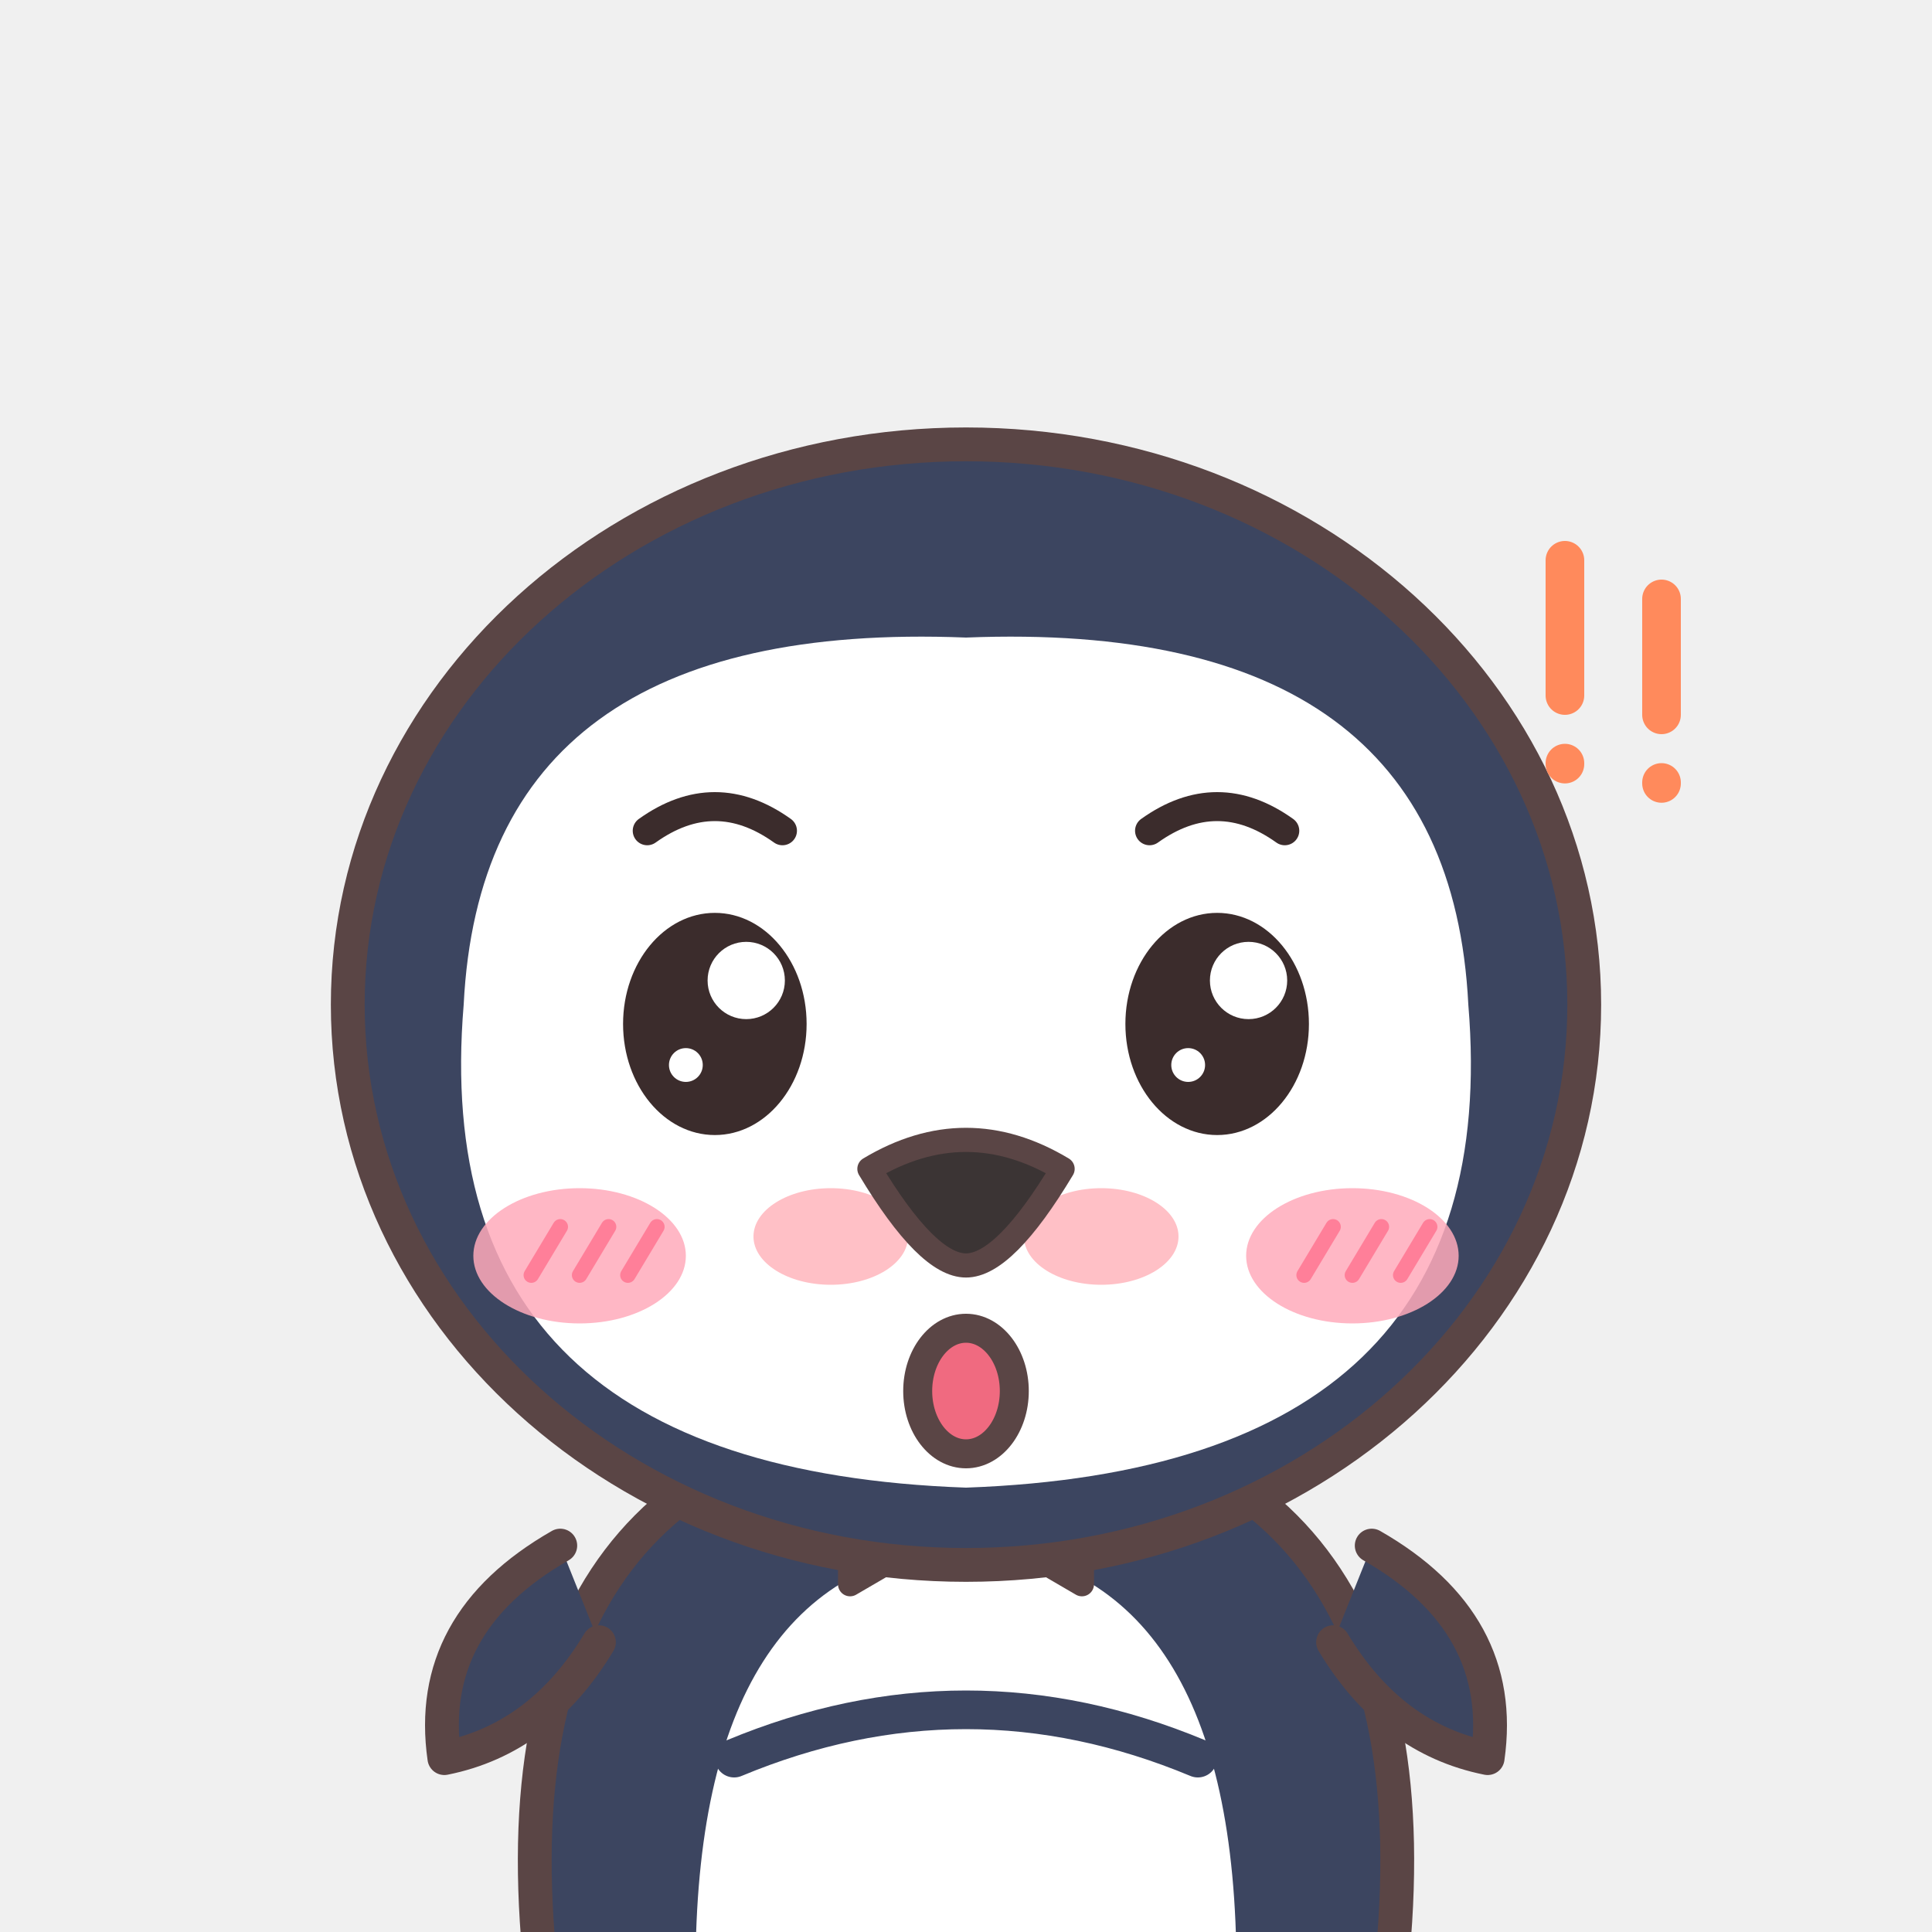
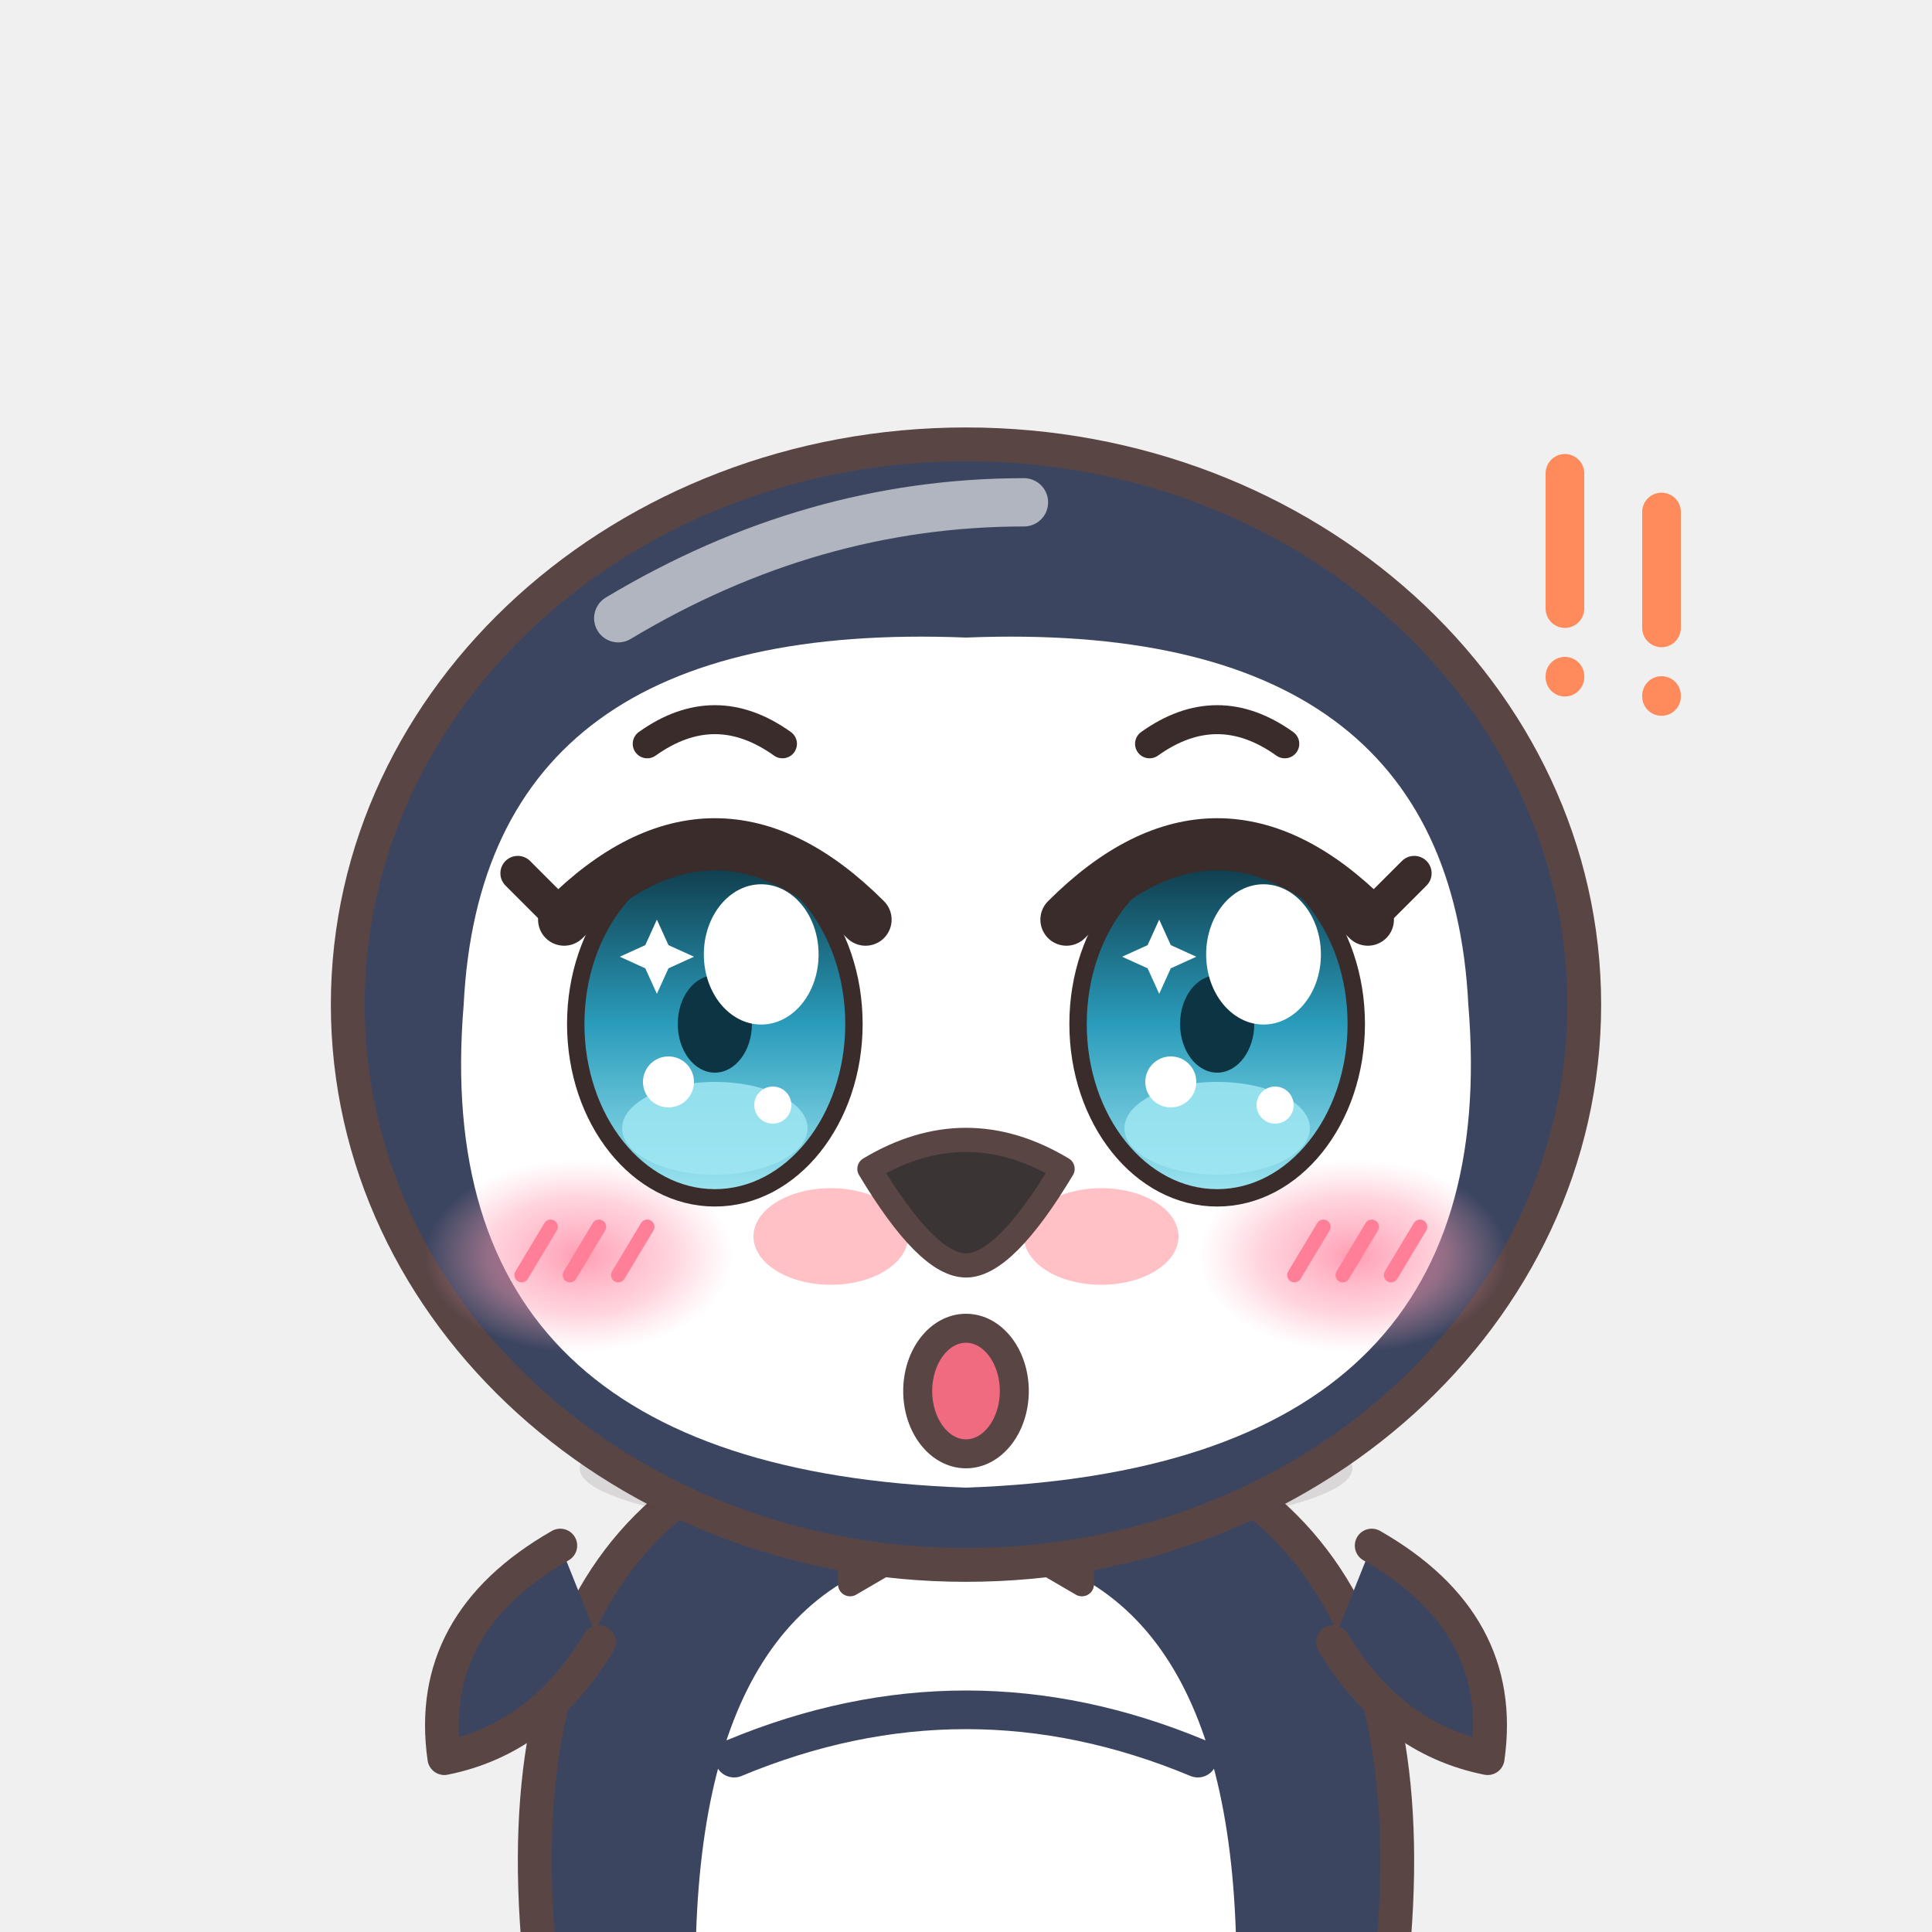
<svg xmlns="http://www.w3.org/2000/svg" viewBox="0 0 200 200" role="img" aria-label="フンボルトペンギン">
+   <defs>
+     <linearGradient id="penguin-iris" x1="0" y1="0" x2="0" y2="1">
+       <stop offset="0" stop-color="#0d3442" />
+       <stop offset="0.5" stop-color="#2a9cbb" />
+       <stop offset="1" stop-color="#9fe6f2" />
+     </linearGradient>
+     <radialGradient id="penguin-blush">
+       <stop offset="0" stop-color="#ff7d9a" stop-opacity="0.75" />
+       <stop offset="0.6" stop-color="#ff9fb4" stop-opacity="0.45" />
+       <stop offset="1" stop-color="#ffb3c4" stop-opacity="0" />
+     </radialGradient>
+   </defs>
  <path d="M56 204 Q50 148 100 146 Q150 148 144 204 Z" fill="#3c4560" stroke="#5a4545" stroke-width="3.5" stroke-linejoin="round" stroke-linecap="round" />
  <path d="M72 204 Q72 162 100 160 Q128 162 128 204 Z" fill="#fff" />
  <path d="M76 182 Q100 172 124 182" fill="none" stroke="#3c4560" stroke-width="4" stroke-linecap="round" />
  <path d="M88 150 L100 157 L88 164 Z M112 150 L100 157 L112 164 Z" fill="#5cc3dd" stroke="#5a4545" stroke-width="2.5" stroke-linejoin="round" stroke-linecap="round" />
  <circle cx="100" cy="157" r="3.5" fill="#5cc3dd" stroke="#5a4545" stroke-width="2.5" stroke-linejoin="round" stroke-linecap="round" />
  <path d="M58 160 q-14 8 -12 22 q10 -2 16 -12" fill="#3c4560" stroke="#5a4545" stroke-width="3.5" stroke-linejoin="round" stroke-linecap="round" />
  <path d="M142 160 q14 8 12 22 q-10 -2 -16 -12" fill="#3c4560" stroke="#5a4545" stroke-width="3.5" stroke-linejoin="round" stroke-linecap="round" />
+   <ellipse cx="100" cy="152" rx="40" ry="7" fill="#3b2c2c" opacity="0.13" />
  <ellipse cx="100" cy="104" rx="64" ry="58" fill="#3c4560" stroke="#5a4545" stroke-width="3.5" stroke-linejoin="round" stroke-linecap="round" />
  <path d="M48 104 Q50 64 100 66 Q150 64 152 104 Q156 152 100 154 Q44 152 48 104 Z" fill="#fff" />
  <ellipse cx="86" cy="128" rx="8" ry="5" fill="#ffc0c6" />
  <ellipse cx="114" cy="128" rx="8" ry="5" fill="#ffc0c6" />
  <path d="M90 121 Q100 115 110 121 Q104 131 100 131 Q96 131 90 121 Z" fill="#3b3434" stroke="#5a4545" stroke-width="2.5" stroke-linejoin="round" stroke-linecap="round" />
-   <ellipse cx="60" cy="130" rx="11" ry="7" fill="#ffaabb" opacity="0.85" />
-   <path d="M55 132 l3 -5 M60 132 l3 -5 M65 132 l3 -5" stroke="#ff7f99" stroke-width="1.6" stroke-linecap="round" />
-   <ellipse cx="140" cy="130" rx="11" ry="7" fill="#ffaabb" opacity="0.85" />
-   <path d="M135 132 l3 -5 M140 132 l3 -5 M145 132 l3 -5" stroke="#ff7f99" stroke-width="1.6" stroke-linecap="round" />
-   <path d="M67 86 Q74 81 81 86" fill="none" stroke="#3b2c2c" stroke-width="3" stroke-linecap="round" />
-   <path d="M119 86 Q126 81 133 86" fill="none" stroke="#3b2c2c" stroke-width="3" stroke-linecap="round" />
-   <ellipse cx="74" cy="106" rx="9.5" ry="11.5" fill="#3b2c2c" />
-   <circle cx="77.25" cy="101.5" r="4" fill="#fff" />
-   <circle cx="71" cy="110.25" r="1.75" fill="#fff" />
-   <ellipse cx="126" cy="106" rx="9.5" ry="11.5" fill="#3b2c2c" />
-   <circle cx="129.25" cy="101.5" r="4" fill="#fff" />
-   <circle cx="123" cy="110.25" r="1.75" fill="#fff" />
+   <path d="M64 64 Q84 52 106 52" fill="none" stroke="#fff" stroke-opacity="0.6" stroke-width="5" stroke-linecap="round" />
+   <ellipse cx="60" cy="130" rx="16" ry="10" fill="url(#penguin-blush)" />
+   <path d="M54 132 l3 -5 M59 132 l3 -5 M64 132 l3 -5" stroke="#ff7f99" stroke-width="1.5" stroke-linecap="round" />
+   <ellipse cx="140" cy="130" rx="16" ry="10" fill="url(#penguin-blush)" />
+   <path d="M134 132 l3 -5 M139 132 l3 -5 M144 132 l3 -5" stroke="#ff7f99" stroke-width="1.5" stroke-linecap="round" />
+   <path d="M67 77 Q74 72 81 77" fill="none" stroke="#3b2c2c" stroke-width="3" stroke-linecap="round" />
+   <path d="M119 77 Q126 72 133 77" fill="none" stroke="#3b2c2c" stroke-width="3" stroke-linecap="round" />
+   <g transform="translate(74 106) scale(1.2) translate(-74 -106)">
+     <ellipse cx="74" cy="106" rx="12" ry="15" fill="url(#penguin-iris)" stroke="#3b2c2c" stroke-width="1.5" />
+     <ellipse cx="74" cy="106" rx="3.2" ry="4.2" fill="#0d3442" />
+     <ellipse cx="74" cy="115" rx="8" ry="4" fill="#9fe6f2" opacity="0.85" />
+     <ellipse cx="78" cy="100" rx="4.95" ry="6.05" fill="#fff" />
+     <circle cx="70" cy="111" r="2.2" fill="#fff" />
+     <path d="M69 97 l1 2.2 2.2 1 -2.2 1 -1 2.2 -1 -2.2 -2.2 -1 2.2 -1z" fill="#fff" />
+     <circle cx="79" cy="113" r="1.6" fill="#fff" />
+     <path d="M61 97 Q74 84 87 97" fill="none" stroke="#3b2c2c" stroke-width="4.5" stroke-linecap="round" stroke-linejoin="round" />
+     <path d="M61 97 l-4 -4" fill="none" stroke="#3b2c2c" stroke-width="3" stroke-linecap="round" stroke-linejoin="round" />
+   </g>
+   <g transform="translate(126 106) scale(1.2) translate(-126 -106)">
+     <ellipse cx="126" cy="106" rx="12" ry="15" fill="url(#penguin-iris)" stroke="#3b2c2c" stroke-width="1.5" />
+     <ellipse cx="126" cy="106" rx="3.2" ry="4.2" fill="#0d3442" />
+     <ellipse cx="126" cy="115" rx="8" ry="4" fill="#9fe6f2" opacity="0.85" />
+     <ellipse cx="130" cy="100" rx="4.95" ry="6.05" fill="#fff" />
+     <circle cx="122" cy="111" r="2.2" fill="#fff" />
+     <path d="M121 97 l1 2.2 2.2 1 -2.2 1 -1 2.2 -1 -2.2 -2.2 -1 2.2 -1z" fill="#fff" />
+     <circle cx="131" cy="113" r="1.6" fill="#fff" />
+     <path d="M113 97 Q126 84 139 97" fill="none" stroke="#3b2c2c" stroke-width="4.5" stroke-linecap="round" stroke-linejoin="round" />
+     <path d="M139 97 l4 -4" fill="none" stroke="#3b2c2c" stroke-width="3" stroke-linecap="round" stroke-linejoin="round" />
+   </g>
  <ellipse cx="100" cy="144" rx="5" ry="6.5" fill="#f06a80" stroke="#5a4545" stroke-width="3" stroke-linecap="round" stroke-linejoin="round" />
-   <path d="M162 58 v14 M162 79 v0.1 M172 62 v12 M172 81 v0.1" stroke="#ff8a5c" stroke-width="4" stroke-linecap="round" />
+   <path d="M162 49 v14 M162 70 v0.1 M172 53 v12 M172 72 v0.1" stroke="#ff8a5c" stroke-width="4" stroke-linecap="round" />
</svg>
